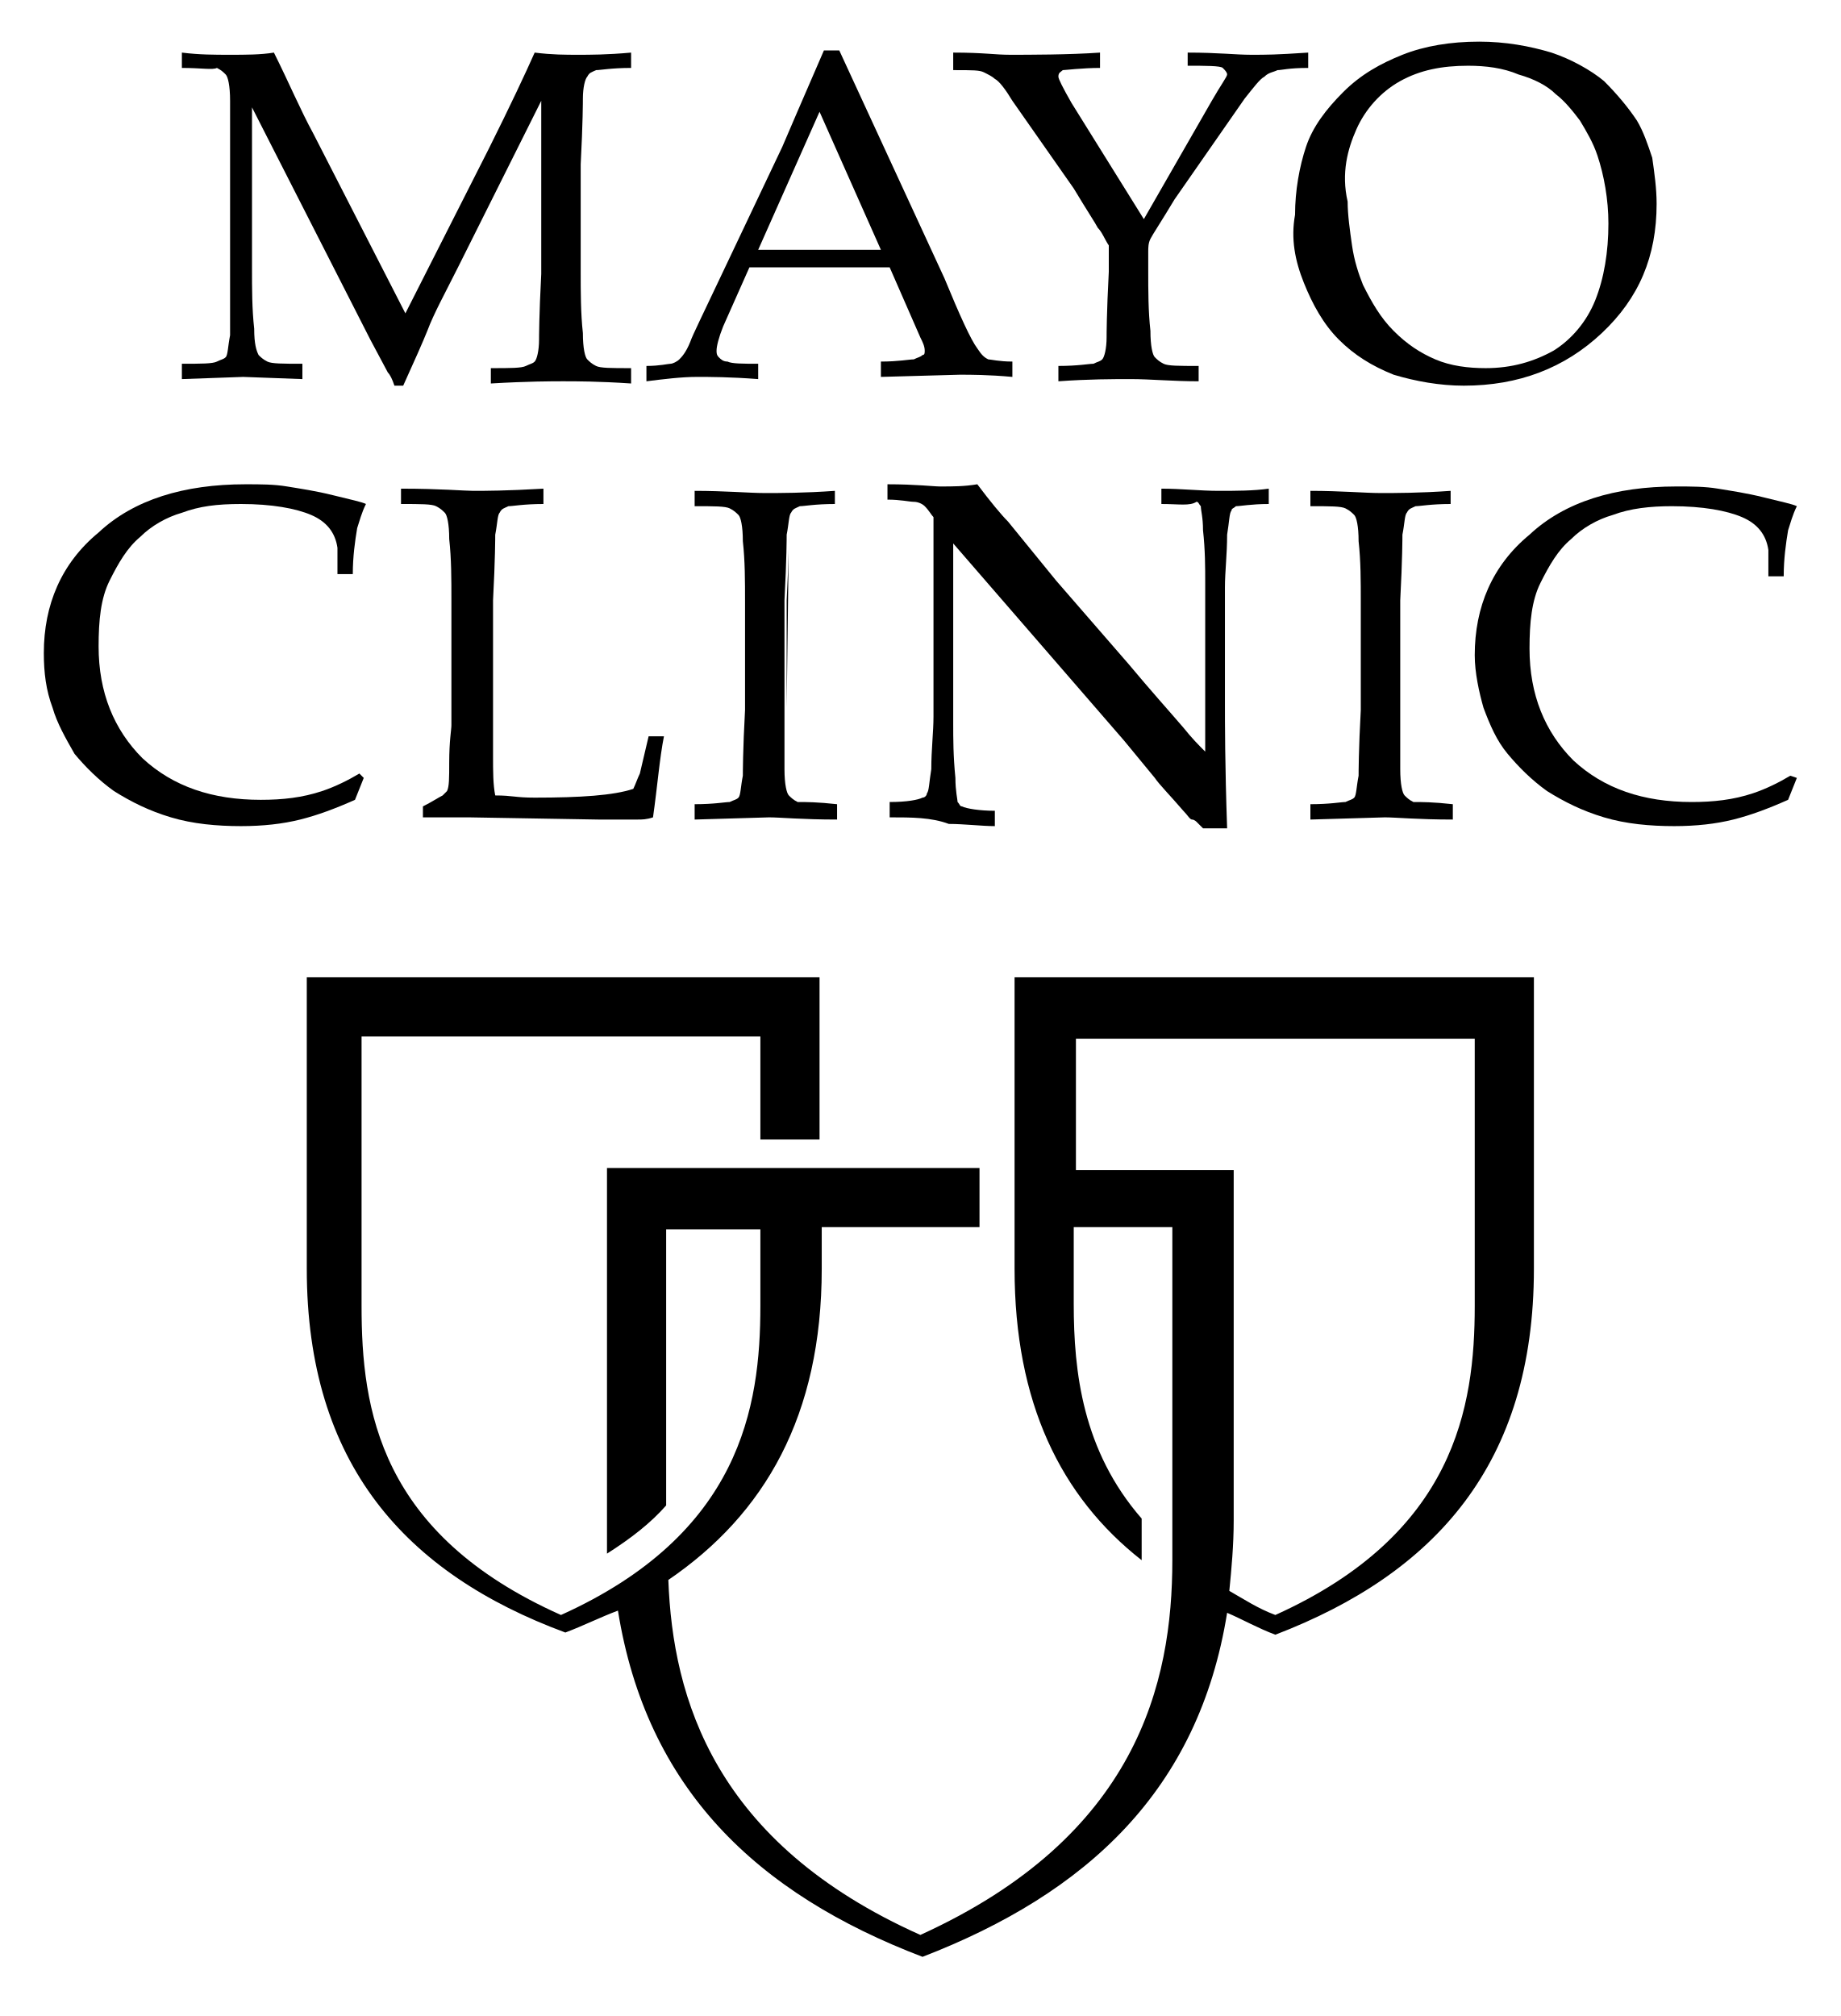
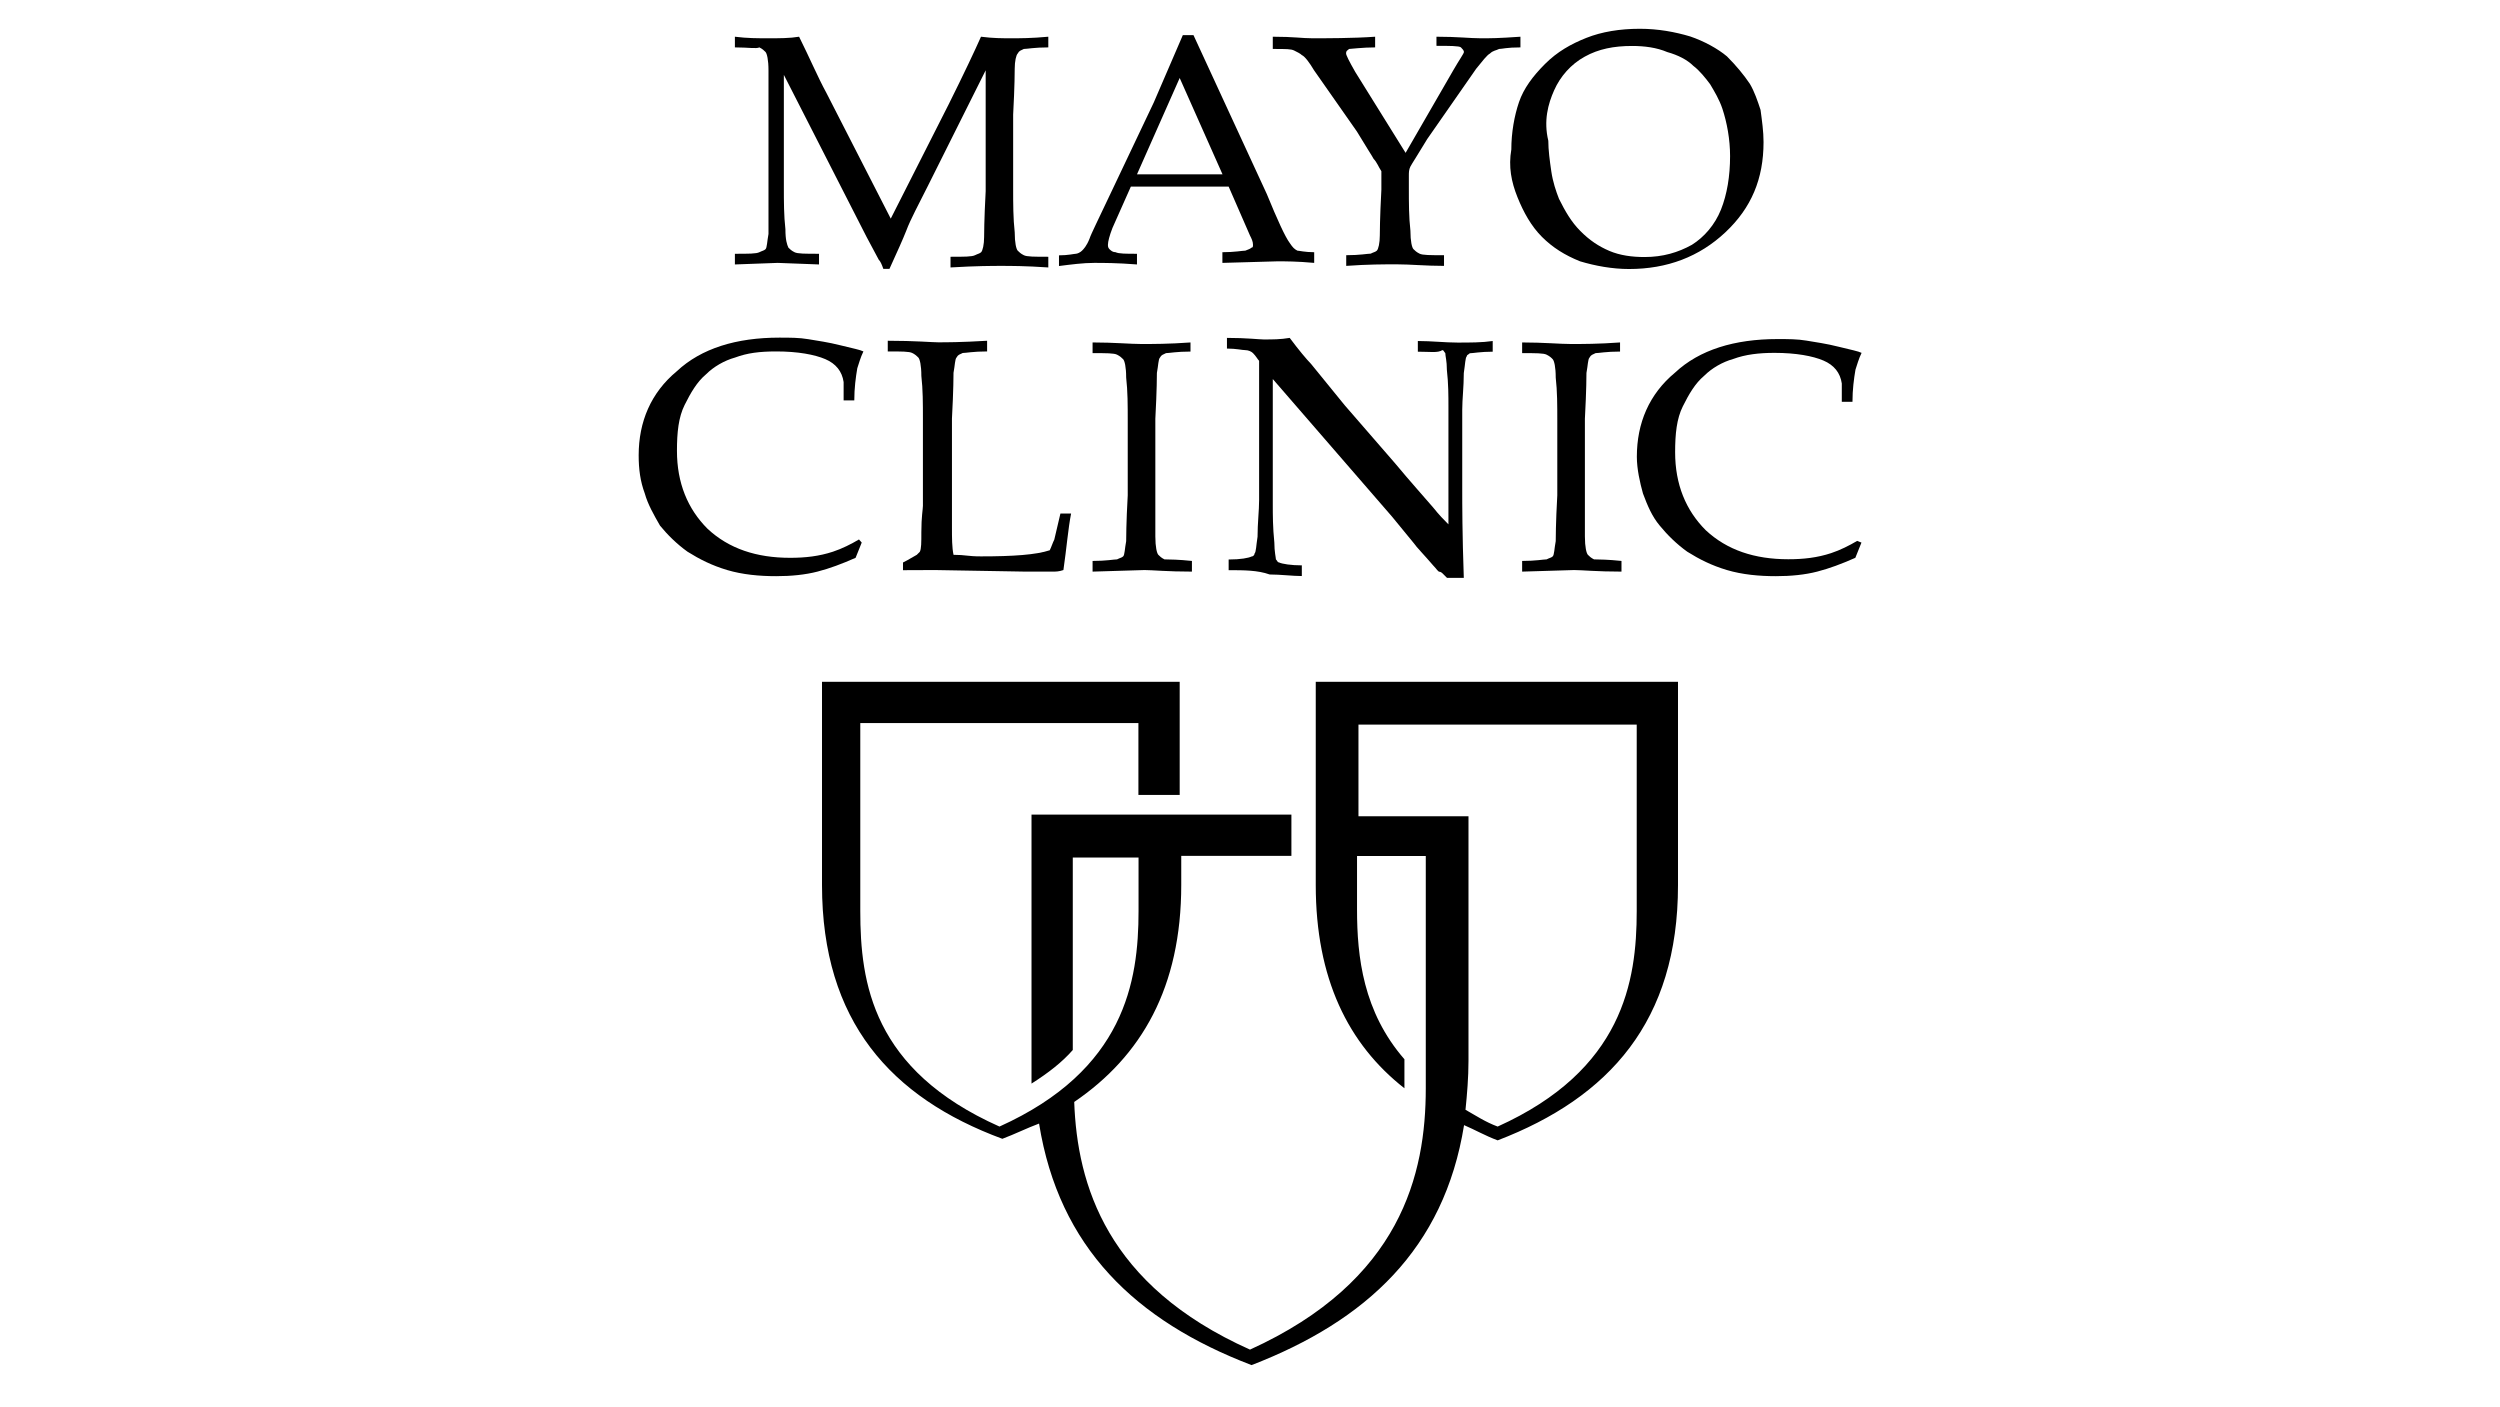
- <svg xmlns="http://www.w3.org/2000/svg" version="1.1" id="Layer_1" x="0px" y="0px" viewBox="0 0 84 92" enable-background="new 0 0 84 92" xml:space="preserve">
+ <svg xmlns="http://www.w3.org/2000/svg" version="1.1" id="Layer_1" x="0px" y="0px" viewBox="0 0 1920 1080" enable-background="new 0 0 1920 1080" xml:space="preserve">
  <g>
-     <path d="M67.3,59.6c0,4.6-0.9,10.4-9.1,14.1c-0.8-0.3-1.4-0.7-2.1-1.1c0.1-1,0.2-2.1,0.2-3.2v-16h-7.2v-6h9.1h9.1V59.6z M58.2,44.6   H46.3v13.3c0,6.1,2.1,10.4,5.8,13.3v-1.9c-2.7-3.1-3.1-6.7-3.1-9.8v-3.5h4.5v15.2c0,5.6-1.6,12.6-11.5,17.1   c-9.4-4.2-11.3-10.8-11.5-16.2c4.4-3,7-7.5,7-14.2v-1.9h4.4h2.8v-2.7h-2.8h-4.4h-2.7h-7.1v16c0,0.6,0,1.1,0,1.6v0   c1.1-0.7,2-1.4,2.7-2.2V56.1h4.3v3.5c0,4.6-0.9,10.4-9.1,14.1c-8.3-3.7-9.1-9.4-9.1-14.1V47.3h9.1h9.1V52h2.7v-7.4H25.8H14v13.3   c0,8.9,4.5,13.9,11.8,16.6c0.8-0.3,1.6-0.7,2.4-1c1.3,8.1,6.3,12.9,13.9,15.8c7.5-2.9,12.6-7.6,13.9-15.7c0.7,0.3,1.4,0.7,2.2,1   C65.5,71.8,70,66.8,70,57.9V44.6H58.2z" />
-     <path d="M19.3,37.3v-0.5c0.4-0.2,0.7-0.4,0.9-0.5c0.1-0.1,0.1-0.1,0.2-0.2c0.1-0.2,0.1-0.6,0.1-1.3c0-1,0.1-1.5,0.1-1.7v-5.7   c0-1,0-1.9-0.1-2.8c0-0.7-0.1-1.1-0.2-1.2c-0.1-0.1-0.2-0.2-0.4-0.3c-0.2-0.1-0.7-0.1-1.6-0.1v-0.7c1.8,0,2.9,0.1,3.3,0.1   c0.5,0,1.5,0,3.2-0.1V23c-0.9,0-1.4,0.1-1.6,0.1c-0.2,0.1-0.3,0.1-0.4,0.3c-0.1,0.1-0.1,0.5-0.2,1c0,0.1,0,1.1-0.1,3v7.1   c0,0.7,0,1.3,0.1,1.8c0.8,0,0.9,0.1,1.8,0.1c2.1,0,3.6-0.1,4.5-0.4c0.1-0.2,0.2-0.5,0.3-0.7l0.4-1.7h0.7c-0.2,1-0.3,2.3-0.5,3.7   c-0.3,0.1-0.5,0.1-0.7,0.1c-0.4,0-1,0-1.8,0l-5.9-0.1C20.8,37.3,20.1,37.3,19.3,37.3" />
-     <path d="M36,24.4c0,0.1,0,1.1-0.1,3v4.9 M38.2,36.7v0.7c-1.6,0-2.6-0.1-3.1-0.1l-3.4,0.1v-0.7c0.9,0,1.4-0.1,1.6-0.1   c0.2-0.1,0.3-0.1,0.4-0.2c0.1-0.1,0.1-0.5,0.2-1c0-0.1,0-1.2,0.1-3v-4.9c0-1,0-1.9-0.1-2.8c0-0.7-0.1-1.1-0.2-1.2   c-0.1-0.1-0.2-0.2-0.4-0.3c-0.2-0.1-0.7-0.1-1.6-0.1v-0.7c1.4,0,2.5,0.1,3.2,0.1c0.7,0,1.8,0,3.2-0.1V23c-0.9,0-1.4,0.1-1.6,0.1   c-0.2,0.1-0.3,0.1-0.4,0.3c-0.1,0.1-0.1,0.5-0.2,1c0,0.1,0,1.1-0.1,3v4.9c0,1,0,1.9,0,2.8c0,0.7,0.1,1.1,0.2,1.2   c0.1,0.1,0.2,0.2,0.4,0.3C36.8,36.6,37.3,36.6,38.2,36.7" />
-     <path d="M40.6,37.3v-0.7c0.8,0,1.3-0.1,1.5-0.2c0.1,0,0.2-0.1,0.2-0.2c0.1-0.1,0.1-0.5,0.2-1.1c0-0.9,0.1-1.7,0.1-2.4v-8.6   c0-0.2,0-0.4,0-0.5c-0.1-0.1-0.2-0.3-0.4-0.5c-0.1-0.1-0.3-0.2-0.5-0.2c-0.2,0-0.6-0.1-1.2-0.1v-0.7c1.3,0,2.1,0.1,2.4,0.1   c0.6,0,1.1,0,1.7-0.1c0.6,0.8,1.1,1.4,1.4,1.7l2.2,2.7l3.3,3.8c1,1.2,1.9,2.2,2.5,2.9c0.4,0.5,0.7,0.8,1,1.1v-7.7   c0-0.7,0-1.5-0.1-2.4c0-0.6-0.1-0.9-0.1-1.1c-0.1-0.1-0.1-0.2-0.2-0.2C54.3,23.1,53.8,23,53,23v-0.7c0.9,0,1.8,0.1,2.6,0.1   c0.8,0,1.6,0,2.3-0.1V23c-0.8,0-1.3,0.1-1.5,0.1c-0.1,0.1-0.2,0.1-0.2,0.2c-0.1,0.1-0.1,0.5-0.2,1.1c0,0.9-0.1,1.7-0.1,2.4V32   c0,1,0,2.9,0.1,5.8l-1.1,0l-0.3-0.3c0,0-0.1-0.1-0.2-0.1c-0.1,0-0.2-0.2-0.4-0.4c-0.6-0.7-1.1-1.2-1.3-1.5l-1.4-1.7l-7.8-9v8.2   c0,0.7,0,1.5,0.1,2.5c0,0.6,0.1,1,0.1,1.1c0.1,0.1,0.1,0.2,0.2,0.2c0.2,0.1,0.8,0.2,1.5,0.2v0.7c-0.6,0-1.4-0.1-2.1-0.1   C42.5,37.3,41.6,37.3,40.6,37.3" />
-     <path d="M66.3,36.7v0.7c-1.6,0-2.6-0.1-3.1-0.1l-3.4,0.1v-0.7c0.9,0,1.4-0.1,1.6-0.1c0.2-0.1,0.3-0.1,0.4-0.2   c0.1-0.1,0.1-0.5,0.2-1c0-0.1,0-1.2,0.1-3v-4.9c0-1,0-1.9-0.1-2.8c0-0.7-0.1-1.1-0.2-1.2c-0.1-0.1-0.2-0.2-0.4-0.3   c-0.2-0.1-0.7-0.1-1.6-0.1v-0.7c1.4,0,2.5,0.1,3.2,0.1c0.7,0,1.8,0,3.2-0.1V23c-0.9,0-1.4,0.1-1.6,0.1c-0.2,0.1-0.3,0.1-0.4,0.3   c-0.1,0.1-0.1,0.5-0.2,1c0,0.1,0,1.1-0.1,3v4.9c0,1,0,1.9,0,2.8c0,0.7,0.1,1.1,0.2,1.2c0.1,0.1,0.2,0.2,0.4,0.3   C64.9,36.6,65.4,36.6,66.3,36.7" />
-     <path d="M82,35.5l-0.4,1c-0.9,0.4-1.7,0.7-2.5,0.9c-0.8,0.2-1.7,0.3-2.7,0.3c-1.1,0-2.2-0.1-3.2-0.4c-1-0.3-1.8-0.7-2.6-1.2   c-0.7-0.5-1.3-1.1-1.8-1.7c-0.5-0.6-0.8-1.3-1.1-2.1c-0.2-0.7-0.4-1.6-0.4-2.4c0-2.2,0.8-4.1,2.5-5.5c1.6-1.5,3.9-2.2,6.7-2.2   c0.7,0,1.3,0,1.9,0.1c0.6,0.1,1.3,0.2,2.1,0.4c0.8,0.2,1.3,0.3,1.5,0.4c-0.2,0.4-0.3,0.8-0.4,1.1c-0.1,0.6-0.2,1.3-0.2,2.1h-0.7   l0-1.2c-0.1-0.7-0.5-1.2-1.2-1.5c-0.7-0.3-1.8-0.5-3.2-0.5c-1,0-1.9,0.1-2.7,0.4c-0.7,0.2-1.4,0.6-1.9,1.1c-0.6,0.5-1,1.2-1.4,2   c-0.4,0.8-0.5,1.8-0.5,3c0,2.1,0.7,3.8,2,5.1c1.4,1.3,3.2,1.9,5.4,1.9c1,0,1.9-0.1,2.8-0.4c0.6-0.2,1.2-0.5,1.7-0.8L82,35.5z" />
-     <path d="M16.6,35.5l-0.4,1c-0.9,0.4-1.7,0.7-2.5,0.9c-0.8,0.2-1.7,0.3-2.7,0.3c-1.1,0-2.2-0.1-3.2-0.4c-1-0.3-1.8-0.7-2.6-1.2   c-0.7-0.5-1.3-1.1-1.8-1.7C3,33.7,2.6,33,2.4,32.3C2.1,31.5,2,30.7,2,29.8c0-2.2,0.8-4.1,2.5-5.5c1.6-1.5,3.9-2.2,6.7-2.2   c0.7,0,1.3,0,1.9,0.1c0.6,0.1,1.3,0.2,2.1,0.4c0.8,0.2,1.3,0.3,1.5,0.4c-0.2,0.4-0.3,0.8-0.4,1.1c-0.1,0.6-0.2,1.3-0.2,2.1h-0.7   l0-1.2c-0.1-0.7-0.5-1.2-1.2-1.5c-0.7-0.3-1.8-0.5-3.2-0.5c-1.1,0-1.9,0.1-2.7,0.4c-0.7,0.2-1.4,0.6-1.9,1.1c-0.6,0.5-1,1.2-1.4,2   c-0.4,0.8-0.5,1.8-0.5,3c0,2.1,0.7,3.8,2,5.1c1.4,1.3,3.2,1.9,5.4,1.9c1,0,1.9-0.1,2.8-0.4c0.6-0.2,1.2-0.5,1.7-0.8L16.6,35.5z" />
-     <path d="M8.3,3.1V2.4c0.8,0.1,1.5,0.1,2.2,0.1c0.7,0,1.4,0,2-0.1c0.7,1.4,1.2,2.6,1.8,3.7l4.2,8.2l3.8-7.5c1-2,1.7-3.5,2.1-4.4   c0.8,0.1,1.4,0.1,2,0.1c0.5,0,1.3,0,2.4-0.1v0.7c-0.9,0-1.4,0.1-1.6,0.1c-0.2,0.1-0.3,0.1-0.4,0.3c-0.1,0.1-0.2,0.5-0.2,1   c0,0.1,0,1.1-0.1,3v4.9c0,0.9,0,1.9,0.1,2.8c0,0.7,0.1,1.1,0.2,1.2c0.1,0.1,0.2,0.2,0.4,0.3c0.2,0.1,0.7,0.1,1.6,0.1v0.7   c-1.5-0.1-2.5-0.1-3.1-0.1c-0.5,0-1.6,0-3.3,0.1v-0.7c0.9,0,1.4,0,1.6-0.1c0.2-0.1,0.3-0.1,0.4-0.2c0.1-0.1,0.2-0.5,0.2-1   c0-0.1,0-1.1,0.1-3V4.6l-3.8,7.6c-0.6,1.2-1.1,2.1-1.4,2.9c-0.2,0.5-0.6,1.4-1.1,2.5h-0.4c-0.1-0.3-0.2-0.5-0.3-0.6l-0.8-1.5   L11.5,4.9v7.3c0,1,0,1.9,0.1,2.8c0,0.7,0.1,1,0.2,1.2c0.1,0.1,0.2,0.2,0.4,0.3c0.2,0.1,0.7,0.1,1.6,0.1v0.7l-2.7-0.1l-2.8,0.1v-0.7   c0.9,0,1.4,0,1.6-0.1c0.2-0.1,0.3-0.1,0.4-0.2c0.1-0.1,0.1-0.5,0.2-1c0-0.1,0-1.1,0-3V7.4c0-0.9,0-1.9,0-2.8c0-0.7-0.1-1.1-0.2-1.2   c-0.1-0.1-0.2-0.2-0.4-0.3C9.7,3.2,9.2,3.1,8.3,3.1" />
-     <path d="M37.4,5.1l2.8,6.3h-5.6L37.4,5.1z M31.8,17.2c0.6,0,1.5,0,2.8,0.1v-0.7c-0.7,0-1.2,0-1.4-0.1c-0.2,0-0.3-0.1-0.4-0.2   c-0.1-0.1-0.1-0.2-0.1-0.3c0-0.2,0.1-0.6,0.3-1.1l1.2-2.7h6.4l1.4,3.2c0.1,0.2,0.2,0.4,0.2,0.6c0,0.1,0,0.2-0.1,0.2   c-0.1,0.1-0.2,0.1-0.4,0.2c-0.2,0-0.7,0.1-1.5,0.1v0.7l3.6-0.1c0.5,0,1.3,0,2.4,0.1v-0.7c-0.6,0-1-0.1-1.1-0.1   c-0.2-0.1-0.3-0.2-0.5-0.5c-0.3-0.4-0.8-1.5-1.5-3.2L38.3,2.3h-0.7c-1,2.3-1.6,3.7-1.9,4.4l-2.8,5.9c-0.8,1.7-1.3,2.7-1.4,3   c-0.2,0.5-0.4,0.7-0.5,0.8c-0.1,0.1-0.3,0.2-0.4,0.2c-0.1,0-0.5,0.1-1.1,0.1v0.7C30.3,17.3,31.1,17.2,31.8,17.2" />
-     <path d="M55.3,4.6c0.4-0.7,0.7-1.1,0.7-1.2c0-0.1-0.1-0.2-0.2-0.3c-0.1-0.1-0.8-0.1-1.6-0.1V2.4c1.4,0,2.2,0.1,2.9,0.1   c0.7,0,1.1,0,2.6-0.1v0.7c-0.9,0-1.2,0.1-1.4,0.1c-0.2,0.1-0.4,0.1-0.6,0.3c-0.2,0.1-0.5,0.5-0.9,1l-3.2,4.6c-0.6,1-1,1.6-1.1,1.8   c-0.1,0.2-0.1,0.4-0.1,0.6v0.8c0,1,0,1.9,0.1,2.8c0,0.7,0.1,1.1,0.2,1.2c0.1,0.1,0.2,0.2,0.4,0.3c0.2,0.1,0.7,0.1,1.6,0.1v0.7   c-1.2,0-2.2-0.1-3.1-0.1c-0.8,0-1.9,0-3.3,0.1v-0.7c0.9,0,1.4-0.1,1.6-0.1c0.2-0.1,0.3-0.1,0.4-0.2c0.1-0.1,0.2-0.5,0.2-1   c0-0.1,0-1.1,0.1-3v-1.2c-0.2-0.3-0.3-0.6-0.5-0.8c-0.1-0.2-0.5-0.8-1.1-1.8l-2.8-4c-0.3-0.5-0.6-0.9-0.8-1   c-0.1-0.1-0.3-0.2-0.5-0.3c-0.2-0.1-0.5-0.1-1.4-0.1V2.4c1.4,0,1.9,0.1,2.6,0.1c0.8,0,2.7,0,4.1-0.1v0.7c-0.8,0-1.6,0.1-1.7,0.1   c-0.1,0.1-0.2,0.1-0.2,0.3c0,0.1,0.2,0.5,0.6,1.2l3.3,5.3L55.3,4.6z" />
-     <path d="M59.5,12.9c0.4,1,0.9,1.9,1.6,2.6c0.7,0.7,1.5,1.2,2.5,1.6c1,0.3,2.1,0.5,3.2,0.5c2.5,0,4.6-0.8,6.3-2.4   c1.7-1.6,2.5-3.5,2.5-5.9c0-0.7-0.1-1.4-0.2-2.1c-0.2-0.6-0.4-1.2-0.7-1.7c-0.4-0.6-0.9-1.2-1.5-1.8c-0.6-0.5-1.5-1-2.4-1.3   c-1-0.3-2.1-0.5-3.3-0.5c-1.3,0-2.5,0.2-3.5,0.6c-1,0.4-1.9,0.9-2.7,1.7c-0.8,0.8-1.4,1.6-1.7,2.5c-0.3,0.9-0.5,2-0.5,3.1   C58.9,10.9,59.1,11.9,59.5,12.9 M61.9,5.9c0.4-0.9,1.1-1.7,2-2.2c0.9-0.5,1.9-0.7,3.1-0.7c0.8,0,1.6,0.1,2.3,0.4   c0.7,0.2,1.3,0.5,1.7,0.9c0.4,0.3,0.8,0.8,1.1,1.2c0.3,0.5,0.6,1,0.8,1.6c0.3,0.9,0.5,2,0.5,3.1c0,1.3-0.2,2.5-0.6,3.5   c-0.4,1-1.1,1.8-1.9,2.3c-0.9,0.5-1.9,0.8-3.1,0.8c-0.8,0-1.6-0.1-2.3-0.4c-0.7-0.3-1.3-0.7-1.9-1.3c-0.6-0.6-1-1.3-1.4-2.1   c-0.2-0.5-0.4-1.1-0.5-1.8c-0.1-0.7-0.2-1.4-0.2-2C61.2,7.9,61.5,6.8,61.9,5.9" />
+     <path d="M1257,699.7c0,54-10.6,122.1-106.8,165.5c-9.4-3.5-16.4-8.2-24.7-12.9c1.2-11.7,2.3-24.7,2.3-37.6V626.9h-84.5v-70.4h106.8   H1257V699.7z M1150.2,523.6h-139.7v156.1c0,71.6,24.7,122.1,68.1,156.1v-22.3c-31.7-36.4-36.4-78.7-36.4-115v-41.1h52.8v178.4   c0,65.7-18.8,147.9-135,200.7c-110.3-49.3-132.7-126.8-135-190.2c51.7-35.2,82.2-88,82.2-166.7v-22.3h51.7h32.9v-31.7h-32.9h-51.7   h-31.7h-83.3v187.8c0,7,0,12.9,0,18.8l0,0c12.9-8.2,23.5-16.4,31.7-25.8V658.6h50.5v41.1c0,54-10.6,122.1-106.8,165.5   C670,821.7,660.7,754.8,660.7,699.7V555.3h106.8h106.8v55.2H906v-86.9H769.8H631.3v156.1c0,104.5,52.8,163.2,138.5,194.9   c9.4-3.5,18.8-8.2,28.2-11.7c15.3,95.1,74,151.4,163.2,185.5c88-34,147.9-89.2,163.2-184.3c8.2,3.5,16.4,8.2,25.8,11.7   c85.7-32.9,138.5-91.6,138.5-196V523.6H1150.2z" />
+     <path d="M693.5,437.9V432c4.7-2.3,8.2-4.7,10.6-5.9c1.2-1.2,1.2-1.2,2.3-2.3c1.2-2.3,1.2-7,1.2-15.3c0-11.7,1.2-17.6,1.2-20v-66.9   c0-11.7,0-22.3-1.2-32.9c0-8.2-1.2-12.9-2.3-14.1c-1.2-1.2-2.3-2.3-4.7-3.5c-2.3-1.2-8.2-1.2-18.8-1.2v-8.2c21.1,0,34,1.2,38.7,1.2   c5.9,0,17.6,0,37.6-1.2v8.2c-10.6,0-16.4,1.2-18.8,1.2c-2.3,1.2-3.5,1.2-4.7,3.5c-1.2,1.2-1.2,5.9-2.3,11.7c0,1.2,0,12.9-1.2,35.2   V405c0,8.2,0,15.3,1.2,21.1c9.4,0,10.6,1.2,21.1,1.2c24.7,0,42.3-1.2,52.8-4.7c1.2-2.3,2.3-5.9,3.5-8.2l4.7-20h8.2   c-2.3,11.7-3.5,27-5.9,43.4c-3.5,1.2-5.9,1.2-8.2,1.2c-4.7,0-11.7,0-21.1,0l-69.3-1.2C711.1,437.9,702.9,437.9,693.5,437.9" />
+     <path d="M915.4,430.8v8.2c-18.8,0-30.5-1.2-36.4-1.2l-39.9,1.2v-8.2c10.6,0,16.4-1.2,18.8-1.2c2.3-1.2,3.5-1.2,4.7-2.3   c1.2-1.2,1.2-5.9,2.3-11.7c0-1.2,0-14.1,1.2-35.2v-57.5c0-11.7,0-22.3-1.2-32.9c0-8.2-1.2-12.9-2.3-14.1c-1.2-1.2-2.3-2.3-4.7-3.5   c-2.3-1.2-8.2-1.2-18.8-1.2V263c16.4,0,29.3,1.2,37.6,1.2s21.1,0,37.6-1.2v7c-10.6,0-16.4,1.2-18.8,1.2c-2.3,1.2-3.5,1.2-4.7,3.5   c-1.2,1.2-1.2,5.9-2.3,11.7c0,1.2,0,12.9-1.2,35.2v57.5c0,11.7,0,22.3,0,32.9c0,8.2,1.2,12.9,2.3,14.1c1.2,1.2,2.3,2.3,4.7,3.5   C899,429.7,904.8,429.7,915.4,430.8" />
+     <path d="M943.6,437.9v-8.2c9.4,0,15.3-1.2,17.6-2.3c1.2,0,2.3-1.2,2.3-2.3c1.2-1.2,1.2-5.9,2.3-12.9c0-10.6,1.2-20,1.2-28.2v-101   c0-2.3,0-4.7,0-5.9c-1.2-1.2-2.3-3.5-4.7-5.9c-1.2-1.2-3.5-2.3-5.9-2.3s-7-1.2-14.1-1.2v-8.2c15.3,0,24.7,1.2,28.2,1.2   c7,0,12.9,0,20-1.2c7,9.4,12.9,16.4,16.4,20l25.8,31.7l38.7,44.6c11.7,14.1,22.3,25.8,29.3,34c4.7,5.9,8.2,9.4,11.7,12.9v-90.4   c0-8.2,0-17.6-1.2-28.2c0-7-1.2-10.6-1.2-12.9c-1.2-1.2-1.2-2.3-2.3-2.3c-3.5,2.3-9.4,1.2-18.8,1.2v-8.2c10.6,0,21.1,1.2,30.5,1.2   c9.4,0,18.8,0,27-1.2v8.2c-9.4,0-15.3,1.2-17.6,1.2c-1.2,1.2-2.3,1.2-2.3,2.3c-1.2,1.2-1.2,5.9-2.3,12.9c0,10.6-1.2,20-1.2,28.2v61   c0,11.7,0,34,1.2,68.1h-12.9l-3.5-3.5c0,0-1.2-1.2-2.3-1.2s-2.3-2.3-4.7-4.7c-7-8.2-12.9-14.1-15.3-17.6l-16.4-20l-91.6-105.7v96.3   c0,8.2,0,17.6,1.2,29.3c0,7,1.2,11.7,1.2,12.9c1.2,1.2,1.2,2.3,2.3,2.3c2.3,1.2,9.4,2.3,17.6,2.3v8.2c-7,0-16.4-1.2-24.7-1.2   C965.9,437.9,955.3,437.9,943.6,437.9" />
+     <path d="M1245.3,430.8v8.2c-18.8,0-30.5-1.2-36.4-1.2L1169,439v-8.2c10.6,0,16.4-1.2,18.8-1.2c2.3-1.2,3.5-1.2,4.7-2.3   c1.2-1.2,1.2-5.9,2.3-11.7c0-1.2,0-14.1,1.2-35.2v-57.5c0-11.7,0-22.3-1.2-32.9c0-8.2-1.2-12.9-2.3-14.1s-2.3-2.3-4.7-3.5   c-2.3-1.2-8.2-1.2-18.8-1.2V263c16.4,0,29.3,1.2,37.6,1.2s21.1,0,37.6-1.2v7c-10.6,0-16.4,1.2-18.8,1.2c-2.3,1.2-3.5,1.2-4.7,3.5   c-1.2,1.2-1.2,5.9-2.3,11.7c0,1.2,0,12.9-1.2,35.2v57.5c0,11.7,0,22.3,0,32.9c0,8.2,1.2,12.9,2.3,14.1c1.2,1.2,2.3,2.3,4.7,3.5   C1228.8,429.7,1234.7,429.7,1245.3,430.8" />
+     <path d="M1429.6,416.7l-4.7,11.7c-10.6,4.7-20,8.2-29.3,10.6s-20,3.5-31.7,3.5c-12.9,0-25.8-1.2-37.6-4.7   c-11.7-3.5-21.1-8.2-30.5-14.1c-8.2-5.9-15.3-12.9-21.1-20c-5.9-7-9.4-15.3-12.9-24.7c-2.3-8.2-4.7-18.8-4.7-28.2   c0-25.8,9.4-48.1,29.3-64.6c18.8-17.6,45.8-25.8,78.7-25.8c8.2,0,15.3,0,22.3,1.2s15.3,2.3,24.7,4.7c9.4,2.3,15.3,3.5,17.6,4.7   c-2.3,4.7-3.5,9.4-4.7,12.9c-1.2,7-2.3,15.3-2.3,24.7h-8.2v-14.1c-1.2-8.2-5.9-14.1-14.1-17.6c-8.2-3.5-21.1-5.9-37.6-5.9   c-11.7,0-22.3,1.2-31.7,4.7c-8.2,2.3-16.4,7-22.3,12.9c-7,5.9-11.7,14.1-16.4,23.5s-5.9,21.1-5.9,35.2c0,24.7,8.2,44.6,23.5,59.9   c16.4,15.3,37.6,22.3,63.4,22.3c11.7,0,22.3-1.2,32.9-4.7c7-2.3,14.1-5.9,20-9.4L1429.6,416.7z" />
+     <path d="M661.8,416.7l-4.7,11.7c-10.6,4.7-20,8.2-29.3,10.6s-20,3.5-31.7,3.5c-12.9,0-25.8-1.2-37.6-4.7   c-11.7-3.5-21.1-8.2-30.5-14.1c-8.2-5.9-15.3-12.9-21.1-20c-4.7-8.2-9.4-16.4-11.7-24.7c-3.5-9.4-4.7-18.8-4.7-29.3   c0-25.8,9.4-48.1,29.3-64.6c18.8-17.6,45.8-25.8,78.7-25.8c8.2,0,15.3,0,22.3,1.2s15.3,2.3,24.7,4.7c9.4,2.3,15.3,3.5,17.6,4.7   c-2.3,4.7-3.5,9.4-4.7,12.9c-1.2,7-2.3,15.3-2.3,24.7h-8.2v-14.1c-1.2-8.2-5.9-14.1-14.1-17.6c-8.2-3.5-21.1-5.9-37.6-5.9   c-12.9,0-22.3,1.2-31.7,4.7c-8.2,2.3-16.4,7-22.3,12.9c-7,5.9-11.7,14.1-16.4,23.5c-4.7,9.4-5.9,21.1-5.9,35.2   c0,24.7,8.2,44.6,23.5,59.9c16.4,15.3,37.6,22.3,63.4,22.3c11.7,0,22.3-1.2,32.9-4.7c7-2.3,14.1-5.9,20-9.4L661.8,416.7z" />
+     <path d="M564.4,36.4v-8.2c9.4,1.2,17.6,1.2,25.8,1.2s16.4,0,23.5-1.2c8.2,16.4,14.1,30.5,21.1,43.4l49.3,96.3l44.6-88   c11.7-23.5,20-41.1,24.7-51.7c9.4,1.2,16.4,1.2,23.5,1.2c5.9,0,15.3,0,28.2-1.2v8.2c-10.6,0-16.4,1.2-18.8,1.2   c-2.3,1.2-3.5,1.2-4.7,3.5c-1.2,1.2-2.3,5.9-2.3,11.7c0,1.2,0,12.9-1.2,35.2v57.5c0,10.6,0,22.3,1.2,32.9c0,8.2,1.2,12.9,2.3,14.1   c1.2,1.2,2.3,2.3,4.7,3.5c2.3,1.2,8.2,1.2,18.8,1.2v8.2c-17.6-1.2-29.3-1.2-36.4-1.2c-5.9,0-18.8,0-38.7,1.2v-8.2   c10.6,0,16.4,0,18.8-1.2s3.5-1.2,4.7-2.3c1.2-1.2,2.3-5.9,2.3-11.7c0-1.2,0-12.9,1.2-35.2V54l-44.6,89.2c-7,14.1-12.9,24.7-16.4,34   c-2.3,5.9-7,16.4-12.9,29.3h-4.7c-1.2-3.5-2.3-5.9-3.5-7l-9.4-17.6L602,57.5v85.7c0,11.7,0,22.3,1.2,32.9c0,8.2,1.2,11.7,2.3,14.1   c1.2,1.2,2.3,2.3,4.7,3.5c2.3,1.2,8.2,1.2,18.8,1.2v8.2l-31.7-1.2l-32.9,1.2v-8.2c10.6,0,16.4,0,18.8-1.2s3.5-1.2,4.7-2.3   c1.2-1.2,1.2-5.9,2.3-11.7c0-1.2,0-12.9,0-35.2V86.9c0-10.6,0-22.3,0-32.9c0-8.2-1.2-12.9-2.3-14.1c-1.2-1.2-2.3-2.3-4.7-3.5   C580.8,37.6,575,36.4,564.4,36.4" />
+     <path d="M906,59.9l32.9,74h-65.7L906,59.9z M840.3,201.9c7,0,17.6,0,32.9,1.2v-8.2c-8.2,0-14.1,0-16.4-1.2c-2.3,0-3.5-1.2-4.7-2.3   c-1.2-1.2-1.2-2.3-1.2-3.5c0-2.3,1.2-7,3.5-12.9l14.1-31.7h75.1l16.4,37.6c1.2,2.3,2.3,4.7,2.3,7c0,1.2,0,2.3-1.2,2.3   c-1.2,1.2-2.3,1.2-4.7,2.3c-2.3,0-8.2,1.2-17.6,1.2v8.2l42.3-1.2c5.9,0,15.3,0,28.2,1.2v-8.2c-7,0-11.7-1.2-12.9-1.2   c-2.3-1.2-3.5-2.3-5.9-5.9c-3.5-4.7-9.4-17.6-17.6-37.6L916.6,27h-8.2c-11.7,27-18.8,43.4-22.3,51.7l-32.9,69.3   c-9.4,20-15.3,31.7-16.4,35.2c-2.3,5.9-4.7,8.2-5.9,9.4c-1.2,1.2-3.5,2.3-4.7,2.3c-1.2,0-5.9,1.2-12.9,1.2v8.2   C822.7,203.1,832,201.9,840.3,201.9" />
+     <path d="M1116.1,54c4.7-8.2,8.2-12.9,8.2-14.1c0-1.2-1.2-2.3-2.3-3.5c-1.2-1.2-9.4-1.2-18.8-1.2v-7c16.4,0,25.8,1.2,34,1.2   s12.9,0,30.5-1.2v8.2c-10.6,0-14.1,1.2-16.4,1.2c-2.3,1.2-4.7,1.2-7,3.5c-2.3,1.2-5.9,5.9-10.6,11.7l-37.6,54   c-7,11.7-11.7,18.8-12.9,21.1s-1.2,4.7-1.2,7v9.4c0,11.7,0,22.3,1.2,32.9c0,8.2,1.2,12.9,2.3,14.1c1.2,1.2,2.3,2.3,4.7,3.5   c2.3,1.2,8.2,1.2,18.8,1.2v8.2c-14.1,0-25.8-1.2-36.4-1.2c-9.4,0-22.3,0-38.7,1.2V196c10.6,0,16.4-1.2,18.8-1.2   c2.3-1.2,3.5-1.2,4.7-2.3s2.3-5.9,2.3-11.7c0-1.2,0-12.9,1.2-35.2v-14.1c-2.3-3.5-3.5-7-5.9-9.4c-1.2-2.3-5.9-9.4-12.9-21.1   l-32.9-47c-3.5-5.9-7-10.6-9.4-11.7c-1.2-1.2-3.5-2.3-5.9-3.5s-5.9-1.2-16.4-1.2v-9.4c16.4,0,22.3,1.2,30.5,1.2   c9.4,0,31.7,0,48.1-1.2v8.2c-9.4,0-18.8,1.2-20,1.2c-1.2,1.2-2.3,1.2-2.3,3.5c0,1.2,2.3,5.9,7,14.1l38.7,62.2L1116.1,54z" />
+     <path d="M1165.4,151.4c4.7,11.7,10.6,22.3,18.8,30.5c8.2,8.2,17.6,14.1,29.3,18.8c11.7,3.5,24.7,5.9,37.6,5.9   c29.3,0,54-9.4,74-28.2s29.3-41.1,29.3-69.3c0-8.2-1.2-16.4-2.3-24.7c-2.3-7-4.7-14.1-8.2-20c-4.7-7-10.6-14.1-17.6-21.1   c-7-5.9-17.6-11.7-28.2-15.3c-11.7-3.5-24.7-5.9-38.7-5.9c-15.3,0-29.3,2.3-41.1,7s-22.3,10.6-31.7,20c-9.4,9.4-16.4,18.8-20,29.3   s-5.9,23.5-5.9,36.4C1158.4,128,1160.7,139.7,1165.4,151.4 M1193.6,69.3c4.7-10.6,12.9-20,23.5-25.8c10.6-5.9,22.3-8.2,36.4-8.2   c9.4,0,18.8,1.2,27,4.7c8.2,2.3,15.3,5.9,20,10.6c4.7,3.5,9.4,9.4,12.9,14.1c3.5,5.9,7,11.7,9.4,18.8c3.5,10.6,5.9,23.5,5.9,36.4   c0,15.3-2.3,29.3-7,41.1c-4.7,11.7-12.9,21.1-22.3,27c-10.6,5.9-22.3,9.4-36.4,9.4c-9.4,0-18.8-1.2-27-4.7   c-8.2-3.5-15.3-8.2-22.3-15.3c-7-7-11.7-15.3-16.4-24.7c-2.3-5.9-4.7-12.9-5.9-21.1c-1.2-8.2-2.3-16.4-2.3-23.5   C1185.4,92.7,1188.9,79.8,1193.6,69.3" />
  </g>
</svg>
